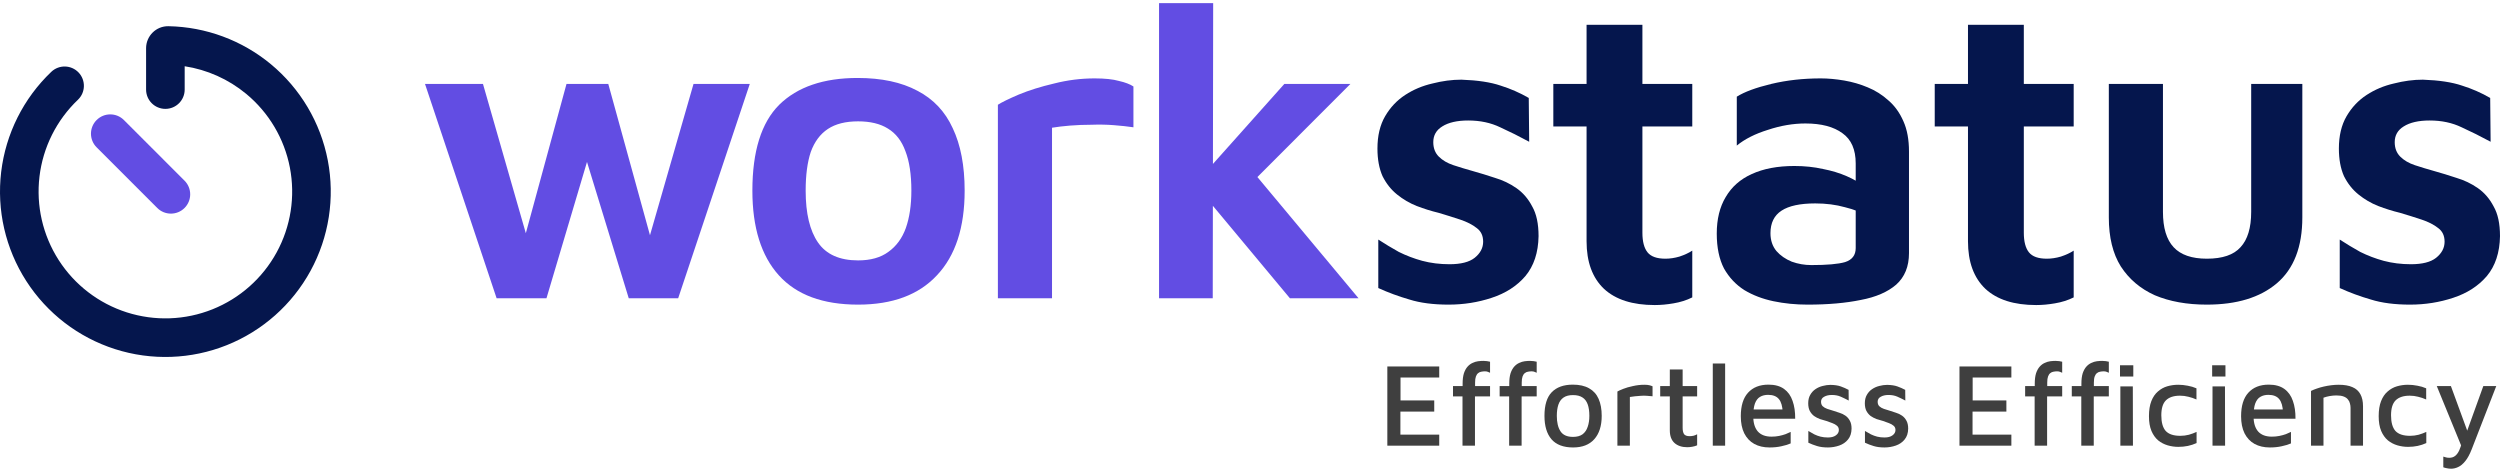
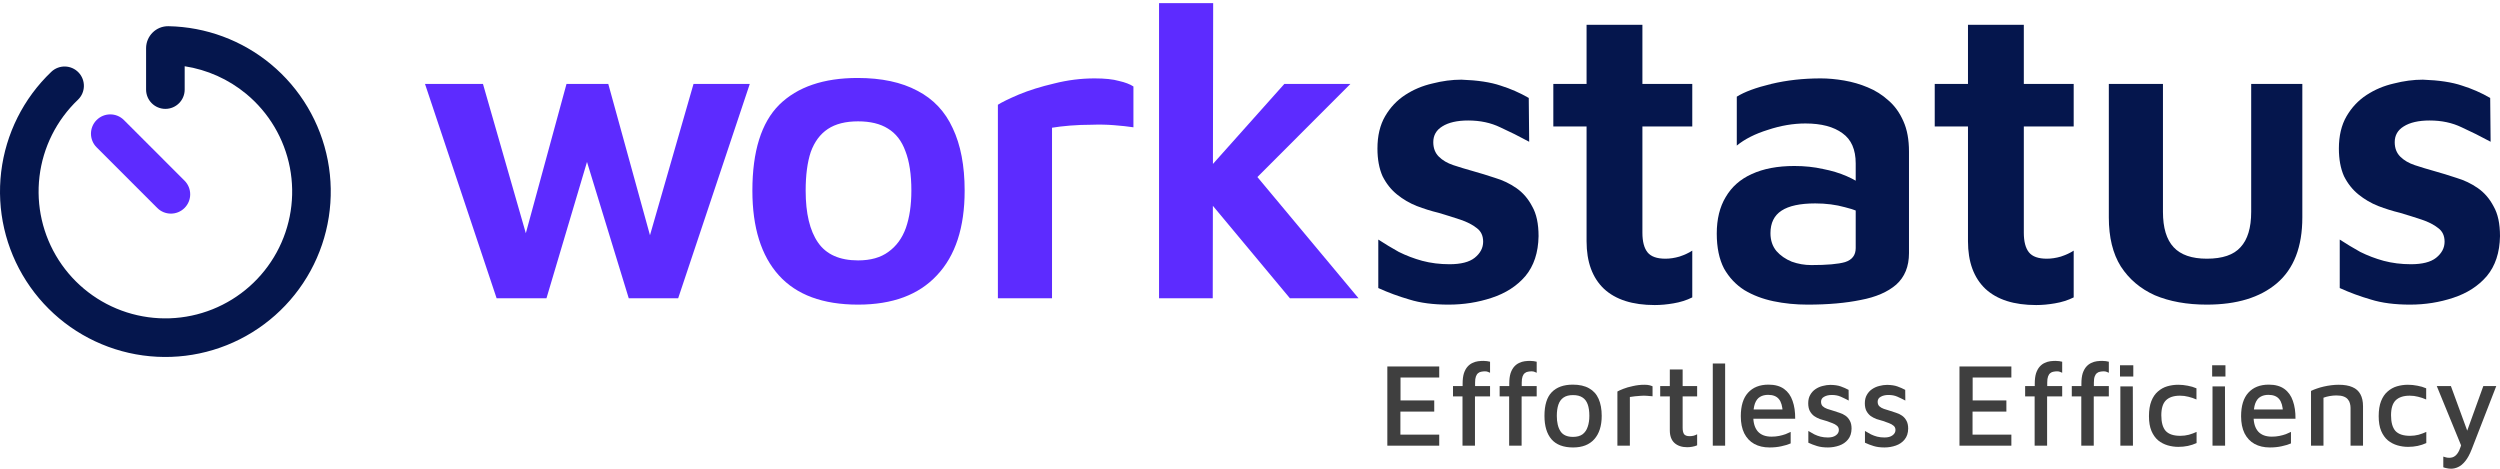
<svg xmlns="http://www.w3.org/2000/svg" width="400" height="75" viewBox="0 0 400 75" fill="none">
  <path fill-rule="evenodd" clip-rule="evenodd" d="M6.318 28.238C5.758 32.92 6.845 37.65 9.393 41.617C11.941 45.584 15.79 48.54 20.281 49.976C24.771 51.413 29.622 51.24 33.999 49.488C38.376 47.737 42.006 44.515 44.266 40.377C46.526 36.239 47.274 31.443 46.382 26.814C45.49 22.184 43.014 18.009 39.379 15.007C36.545 12.667 33.144 11.153 29.549 10.599L29.549 14.333C29.549 16.038 28.166 17.42 26.462 17.42C24.756 17.42 23.374 16.038 23.374 14.333L23.374 7.717C23.374 5.783 24.952 4.155 26.961 4.193C32.933 4.306 38.697 6.436 43.31 10.246C48.052 14.162 51.282 19.607 52.445 25.645C53.608 31.684 52.633 37.94 49.685 43.337C46.737 48.734 42.002 52.936 36.293 55.221C30.584 57.506 24.257 57.731 18.4 55.857C12.543 53.984 7.521 50.129 4.198 44.954C0.874 39.78 -0.544 33.61 0.188 27.504C0.92 21.397 3.755 15.737 8.206 11.494C9.441 10.318 11.395 10.365 12.571 11.599C13.747 12.834 13.7 14.788 12.466 15.964C9.053 19.217 6.879 23.557 6.318 28.238Z" fill="#05164D" />
-   <path fill-rule="evenodd" clip-rule="evenodd" d="M15.459 19.206C16.665 18 18.619 18 19.825 19.206L29.527 28.909C30.733 30.115 30.733 32.07 29.527 33.275C28.322 34.481 26.367 34.481 25.161 33.275L15.459 23.572C14.253 22.366 14.253 20.412 15.459 19.206Z" fill="#624DE3" />
+   <path fill-rule="evenodd" clip-rule="evenodd" d="M15.459 19.206C16.665 18 18.619 18 19.825 19.206L29.527 28.909C30.733 30.115 30.733 32.07 29.527 33.275C28.322 34.481 26.367 34.481 25.161 33.275L15.459 23.572C14.253 22.366 14.253 20.412 15.459 19.206Z" fill="#5D2BFF" />
  <path d="M231.78 48.74C229.325 48.74 227.234 48.467 225.506 47.923C223.778 47.424 222.119 46.812 220.527 46.086V38.33C221.573 39.01 222.664 39.668 223.801 40.303C224.983 40.892 226.233 41.369 227.552 41.731C228.916 42.094 230.371 42.276 231.916 42.276C233.735 42.276 235.076 41.936 235.94 41.255C236.849 40.529 237.304 39.668 237.304 38.67C237.304 37.717 236.963 36.992 236.281 36.492C235.599 35.948 234.713 35.495 233.621 35.132C232.53 34.769 231.371 34.406 230.143 34.043C229.007 33.771 227.847 33.408 226.665 32.955C225.529 32.501 224.483 31.889 223.528 31.117C222.573 30.346 221.801 29.371 221.209 28.192C220.664 26.967 220.391 25.493 220.391 23.769C220.391 21.728 220.8 20.004 221.619 18.598C222.437 17.192 223.505 16.058 224.824 15.196C226.142 14.334 227.597 13.722 229.189 13.359C230.78 12.951 232.326 12.747 233.826 12.747C236.417 12.838 238.509 13.155 240.1 13.699C241.691 14.198 243.192 14.856 244.601 15.672L244.669 22.681C243.078 21.819 241.532 21.048 240.032 20.367C238.532 19.642 236.827 19.279 234.917 19.279C233.144 19.279 231.757 19.596 230.757 20.231C229.802 20.821 229.325 21.66 229.325 22.749C229.325 23.701 229.62 24.472 230.212 25.062C230.803 25.652 231.575 26.105 232.53 26.423C233.485 26.74 234.531 27.058 235.667 27.375C236.804 27.693 237.986 28.056 239.214 28.464C240.441 28.827 241.578 29.371 242.623 30.097C243.669 30.823 244.51 31.798 245.147 33.023C245.829 34.202 246.17 35.789 246.17 37.785C246.124 40.416 245.42 42.548 244.056 44.181C242.692 45.769 240.896 46.925 238.668 47.651C236.486 48.377 234.19 48.74 231.78 48.74Z" fill="#05164D" />
  <path d="M264.763 48.808C261.216 48.808 258.511 47.946 256.647 46.222C254.783 44.453 253.851 41.913 253.851 38.602V20.231H248.532V13.427H253.851V3.97H262.785V13.427H270.764V20.231H262.785V37.241C262.785 38.647 263.058 39.69 263.603 40.371C264.149 41.051 265.103 41.391 266.467 41.391C267.195 41.391 267.945 41.278 268.718 41.051C269.536 40.779 270.218 40.462 270.764 40.099V47.583C269.855 48.036 268.854 48.354 267.763 48.535C266.717 48.717 265.717 48.808 264.763 48.808Z" fill="#05164D" />
  <path d="M289.207 48.74C287.297 48.74 285.479 48.558 283.751 48.195C282.024 47.832 280.478 47.243 279.114 46.426C277.75 45.564 276.659 44.408 275.84 42.956C275.067 41.459 274.681 39.6 274.681 37.377C274.681 35.064 275.158 33.113 276.113 31.526C277.068 29.893 278.455 28.668 280.273 27.852C282.137 26.99 284.41 26.559 287.093 26.559C288.73 26.559 290.253 26.718 291.662 27.035C293.071 27.307 294.344 27.693 295.481 28.192C296.618 28.691 297.55 29.235 298.277 29.825L298.891 34.656C297.936 34.02 296.709 33.522 295.208 33.159C293.753 32.75 292.162 32.546 290.435 32.546C288.025 32.546 286.229 32.932 285.047 33.703C283.865 34.474 283.274 35.676 283.274 37.309C283.274 38.443 283.592 39.395 284.229 40.167C284.865 40.892 285.683 41.459 286.684 41.868C287.684 42.23 288.73 42.412 289.821 42.412C292.321 42.412 294.117 42.253 295.208 41.936C296.345 41.573 296.913 40.824 296.913 39.69V26.151C296.913 23.928 296.209 22.318 294.799 21.32C293.39 20.276 291.412 19.755 288.866 19.755C286.911 19.755 284.911 20.095 282.865 20.776C280.819 21.41 279.159 22.25 277.886 23.293V15.468C279.114 14.697 280.955 14.017 283.41 13.427C285.865 12.838 288.502 12.543 291.321 12.543C292.503 12.543 293.753 12.656 295.072 12.883C296.39 13.11 297.641 13.473 298.823 13.972C300.05 14.47 301.164 15.174 302.164 16.081C303.165 16.943 303.96 18.054 304.551 19.415C305.142 20.73 305.438 22.34 305.438 24.245V40.507C305.438 42.639 304.756 44.317 303.392 45.542C302.028 46.721 300.141 47.538 297.732 47.991C295.322 48.49 292.48 48.74 289.207 48.74Z" fill="#05164D" />
  <path d="M325.788 48.808C322.242 48.808 319.537 47.946 317.673 46.222C315.809 44.453 314.877 41.913 314.877 38.602V20.231H309.557V13.427H314.877V3.97H323.811V13.427H331.79V20.231H323.811V37.241C323.811 38.647 324.083 39.69 324.629 40.371C325.175 41.051 326.129 41.391 327.493 41.391C328.221 41.391 328.971 41.278 329.744 41.051C330.562 40.779 331.244 40.462 331.79 40.099V47.583C330.88 48.036 329.88 48.354 328.789 48.535C327.743 48.717 326.743 48.808 325.788 48.808Z" fill="#05164D" />
  <path d="M353.097 48.74C349.915 48.74 347.141 48.241 344.777 47.243C342.458 46.2 340.64 44.657 339.321 42.616C338.048 40.575 337.412 37.967 337.412 34.791V13.427H346.073V33.907C346.073 36.447 346.641 38.33 347.778 39.554C348.914 40.779 350.688 41.391 353.097 41.391C355.598 41.391 357.394 40.779 358.485 39.554C359.621 38.33 360.19 36.447 360.19 33.907V13.427H368.373V34.791C368.373 39.509 367.009 43.024 364.281 45.338C361.599 47.606 357.871 48.74 353.097 48.74Z" fill="#05164D" />
  <path d="M385.61 48.74C383.155 48.74 381.064 48.467 379.336 47.923C377.608 47.424 375.949 46.812 374.358 46.086V38.33C375.403 39.01 376.494 39.668 377.631 40.303C378.813 40.892 380.063 41.369 381.382 41.731C382.746 42.094 384.201 42.276 385.747 42.276C387.565 42.276 388.906 41.936 389.77 41.255C390.679 40.529 391.134 39.668 391.134 38.67C391.134 37.717 390.793 36.992 390.111 36.492C389.429 35.948 388.543 35.495 387.451 35.132C386.36 34.769 385.201 34.406 383.973 34.043C382.837 33.771 381.677 33.408 380.495 32.955C379.359 32.501 378.313 31.889 377.358 31.117C376.404 30.346 375.631 29.371 375.04 28.192C374.494 26.967 374.221 25.493 374.221 23.769C374.221 21.728 374.63 20.004 375.449 18.598C376.267 17.192 377.336 16.058 378.654 15.196C379.973 14.334 381.427 13.722 383.019 13.359C384.61 12.951 386.156 12.747 387.656 12.747C390.248 12.838 392.339 13.155 393.93 13.699C395.522 14.198 397.022 14.856 398.431 15.672L398.499 22.681C396.908 21.819 395.362 21.048 393.862 20.367C392.362 19.642 390.657 19.279 388.747 19.279C386.974 19.279 385.587 19.596 384.587 20.231C383.632 20.821 383.155 21.66 383.155 22.749C383.155 23.701 383.451 24.472 384.042 25.062C384.633 25.652 385.406 26.105 386.36 26.423C387.315 26.74 388.361 27.058 389.497 27.375C390.634 27.693 391.816 28.056 393.044 28.464C394.271 28.827 395.408 29.371 396.454 30.097C397.499 30.823 398.34 31.798 398.977 33.023C399.659 34.202 400 35.789 400 37.785C399.954 40.416 399.25 42.548 397.886 44.181C396.522 45.769 394.726 46.925 392.498 47.651C390.316 48.377 388.02 48.74 385.61 48.74Z" fill="#05164D" />
-   <path d="M79.457 47.719L68 13.427H77.275L85.459 41.936L82.799 42.208L90.641 13.427H97.325L105.031 41.392H102.917L110.964 13.427H119.966L108.509 47.719H100.598L93.097 23.225L94.597 23.633L87.436 47.719H79.457Z" fill="#624DE3" />
-   <path d="M137.294 48.74C131.657 48.74 127.428 47.175 124.61 44.045C121.791 40.915 120.381 36.402 120.381 30.505C120.381 24.2 121.814 19.619 124.678 16.761C127.588 13.904 131.77 12.475 137.226 12.475C141.045 12.475 144.228 13.155 146.774 14.516C149.32 15.832 151.207 17.827 152.434 20.503C153.707 23.18 154.344 26.514 154.344 30.505C154.344 36.402 152.866 40.915 149.911 44.045C147.001 47.175 142.796 48.74 137.294 48.74ZM137.294 41.664C139.295 41.664 140.909 41.21 142.136 40.303C143.409 39.396 144.341 38.126 144.932 36.493C145.523 34.814 145.819 32.819 145.819 30.505C145.819 27.92 145.501 25.811 144.864 24.178C144.273 22.545 143.341 21.343 142.068 20.572C140.841 19.8 139.249 19.415 137.294 19.415C135.294 19.415 133.68 19.823 132.452 20.64C131.225 21.456 130.315 22.681 129.724 24.314C129.179 25.947 128.906 28.011 128.906 30.505C128.906 34.134 129.565 36.901 130.884 38.806C132.202 40.711 134.339 41.664 137.294 41.664Z" fill="#624DE3" />
-   <path d="M159.662 47.719V16.761C160.298 16.353 161.412 15.809 163.004 15.128C164.64 14.448 166.527 13.858 168.664 13.359C170.801 12.815 172.96 12.543 175.143 12.543C176.779 12.543 178.075 12.679 179.03 12.951C180.03 13.178 180.803 13.473 181.349 13.836V20.367C180.439 20.231 179.394 20.118 178.212 20.027C177.075 19.936 175.893 19.914 174.665 19.959C173.483 19.959 172.324 20.005 171.187 20.095C170.096 20.186 169.141 20.299 168.323 20.436V47.719H159.662Z" fill="#624DE3" />
-   <path d="M192.198 28.328L205.496 13.427H216.067L196.631 32.887L192.198 28.328ZM194.039 47.719H185.446V0.5H194.107L194.039 47.719ZM198.404 24.994L217.363 47.719H206.383L192.266 30.777L198.404 24.994Z" fill="#624DE3" />
+   <path d="M79.457 47.719L68 13.427H77.275L85.459 41.936L82.799 42.208L90.641 13.427H97.325L105.031 41.392H102.917L110.964 13.427H119.966L108.509 47.719H100.598L93.097 23.225L94.597 23.633L87.436 47.719H79.457Z" fill="#5D2BFF" />
+   <path d="M137.294 48.74C131.657 48.74 127.428 47.175 124.61 44.045C121.791 40.915 120.381 36.402 120.381 30.505C120.381 24.2 121.814 19.619 124.678 16.761C127.588 13.904 131.77 12.475 137.226 12.475C141.045 12.475 144.228 13.155 146.774 14.516C149.32 15.832 151.207 17.827 152.434 20.503C153.707 23.18 154.344 26.514 154.344 30.505C154.344 36.402 152.866 40.915 149.911 44.045C147.001 47.175 142.796 48.74 137.294 48.74ZM137.294 41.664C139.295 41.664 140.909 41.21 142.136 40.303C143.409 39.396 144.341 38.126 144.932 36.493C145.523 34.814 145.819 32.819 145.819 30.505C145.819 27.92 145.501 25.811 144.864 24.178C144.273 22.545 143.341 21.343 142.068 20.572C140.841 19.8 139.249 19.415 137.294 19.415C135.294 19.415 133.68 19.823 132.452 20.64C131.225 21.456 130.315 22.681 129.724 24.314C129.179 25.947 128.906 28.011 128.906 30.505C128.906 34.134 129.565 36.901 130.884 38.806C132.202 40.711 134.339 41.664 137.294 41.664Z" fill="#5D2BFF" />
+   <path d="M159.662 47.719V16.761C160.298 16.353 161.412 15.809 163.004 15.128C164.64 14.448 166.527 13.858 168.664 13.359C170.801 12.815 172.96 12.543 175.143 12.543C176.779 12.543 178.075 12.679 179.03 12.951C180.03 13.178 180.803 13.473 181.349 13.836V20.367C180.439 20.231 179.394 20.118 178.212 20.027C177.075 19.936 175.893 19.914 174.665 19.959C173.483 19.959 172.324 20.005 171.187 20.095C170.096 20.186 169.141 20.299 168.323 20.436V47.719H159.662Z" fill="#5D2BFF" />
+   <path d="M192.198 28.328L205.496 13.427H216.067L196.631 32.887L192.198 28.328ZM194.039 47.719H185.446V0.5H194.107L194.039 47.719ZM198.404 24.994L217.363 47.719H206.383L192.266 30.777L198.404 24.994Z" fill="#5D2BFF" />
  <path d="M221.974 71.308V58.635H230.277V60.402H224.083V64.069H229.479V65.855H224.064V69.541H230.277V71.308H221.974Z" fill="#3F3F3F" />
  <path d="M234 71.308V63.423H232.48V61.77H234.019V61.39C234.019 60.718 234.089 60.161 234.228 59.718C234.38 59.274 234.576 58.92 234.817 58.654C235.058 58.388 235.324 58.191 235.615 58.065C235.906 57.925 236.198 57.837 236.489 57.799C236.793 57.761 237.078 57.742 237.344 57.742C237.534 57.742 237.724 57.754 237.914 57.78C238.104 57.805 238.269 57.837 238.408 57.875V59.642C238.294 59.578 238.174 59.528 238.047 59.49C237.933 59.439 237.781 59.414 237.591 59.414C237.401 59.414 237.211 59.433 237.021 59.471C236.831 59.496 236.66 59.572 236.508 59.699C236.356 59.813 236.236 59.99 236.147 60.231C236.058 60.471 236.014 60.801 236.014 61.219V61.77H238.408V63.423H235.995V71.308H234Z" fill="#3F3F3F" />
  <path d="M241.463 71.308V63.423H239.943V61.77H241.482V61.39C241.482 60.718 241.552 60.161 241.691 59.718C241.843 59.274 242.04 58.92 242.28 58.654C242.521 58.388 242.787 58.191 243.078 58.065C243.37 57.925 243.661 57.837 243.952 57.799C244.256 57.761 244.541 57.742 244.807 57.742C244.997 57.742 245.187 57.754 245.377 57.78C245.567 57.805 245.732 57.837 245.871 57.875V59.642C245.757 59.578 245.637 59.528 245.51 59.49C245.396 59.439 245.244 59.414 245.054 59.414C244.864 59.414 244.674 59.433 244.484 59.471C244.294 59.496 244.123 59.572 243.971 59.699C243.819 59.813 243.699 59.99 243.61 60.231C243.522 60.471 243.477 60.801 243.477 61.219V61.77H245.871V63.423H243.458V71.308H241.463Z" fill="#3F3F3F" />
  <path d="M251.694 71.593C250.149 71.593 248.996 71.156 248.236 70.282C247.489 69.408 247.115 68.16 247.115 66.539C247.115 64.816 247.502 63.556 248.274 62.758C249.06 61.947 250.187 61.542 251.656 61.542C252.708 61.542 253.575 61.738 254.259 62.131C254.943 62.511 255.45 63.074 255.779 63.822C256.109 64.569 256.273 65.475 256.273 66.539C256.273 68.147 255.874 69.395 255.076 70.282C254.291 71.156 253.164 71.593 251.694 71.593ZM251.675 69.902C252.321 69.902 252.834 69.762 253.214 69.484C253.594 69.192 253.867 68.793 254.031 68.287C254.209 67.78 254.297 67.197 254.297 66.539C254.297 65.804 254.209 65.19 254.031 64.696C253.854 64.202 253.575 63.834 253.195 63.594C252.815 63.34 252.309 63.214 251.675 63.214C251.042 63.214 250.535 63.347 250.155 63.613C249.775 63.879 249.503 64.259 249.338 64.753C249.174 65.247 249.091 65.842 249.091 66.539C249.091 67.59 249.288 68.413 249.68 69.009C250.073 69.604 250.738 69.902 251.675 69.902Z" fill="#3F3F3F" />
  <path d="M258.784 71.308V62.644C258.948 62.542 259.252 62.403 259.696 62.226C260.139 62.048 260.665 61.896 261.273 61.77C261.881 61.63 262.495 61.561 263.116 61.561C263.432 61.561 263.692 61.586 263.895 61.637C264.097 61.687 264.268 61.744 264.408 61.808V63.404C264.116 63.366 263.812 63.34 263.496 63.328C263.179 63.302 262.862 63.302 262.546 63.328C262.229 63.34 261.919 63.366 261.615 63.404C261.311 63.442 261.032 63.48 260.779 63.518V71.308H258.784Z" fill="#3F3F3F" />
  <path d="M269.964 71.555C269.102 71.555 268.418 71.327 267.912 70.871C267.418 70.415 267.171 69.743 267.171 68.857V63.423H265.632V61.77H267.171V59.11H269.223V61.77H271.541V63.423H269.223V68.458C269.223 68.901 269.299 69.237 269.451 69.465C269.615 69.68 269.913 69.788 270.344 69.788C270.559 69.788 270.774 69.762 270.99 69.712C271.205 69.648 271.389 69.572 271.541 69.484V71.251C271.313 71.352 271.053 71.428 270.762 71.479C270.483 71.529 270.217 71.555 269.964 71.555Z" fill="#3F3F3F" />
  <path d="M276.021 71.308H274.045V58.16H276.021V71.308Z" fill="#3F3F3F" />
  <path d="M283.126 71.593C282.188 71.593 281.371 71.403 280.675 71.023C279.991 70.643 279.459 70.079 279.079 69.332C278.711 68.584 278.528 67.672 278.528 66.596C278.528 64.936 278.914 63.682 279.687 62.834C280.472 61.972 281.561 61.542 282.955 61.542C283.981 61.542 284.81 61.77 285.444 62.226C286.077 62.682 286.533 63.321 286.812 64.145C287.103 64.955 287.242 65.905 287.23 66.995H279.725L279.668 65.513H285.71L285.235 65.988C285.197 65.012 284.994 64.303 284.627 63.86C284.259 63.404 283.683 63.176 282.898 63.176C282.391 63.176 281.96 63.283 281.606 63.499C281.251 63.701 280.979 64.056 280.789 64.563C280.611 65.057 280.523 65.741 280.523 66.615C280.523 67.679 280.77 68.489 281.264 69.047C281.758 69.591 282.486 69.864 283.449 69.864C283.879 69.864 284.278 69.826 284.646 69.75C285.026 69.674 285.374 69.579 285.691 69.465C286.007 69.338 286.28 69.218 286.508 69.104V70.947C286.064 71.137 285.564 71.289 285.007 71.403C284.449 71.529 283.822 71.593 283.126 71.593Z" fill="#3F3F3F" />
  <path d="M292.469 71.593C291.785 71.593 291.202 71.517 290.721 71.365C290.252 71.225 289.79 71.048 289.334 70.833V68.952C289.663 69.154 289.986 69.338 290.303 69.503C290.619 69.655 290.949 69.775 291.291 69.864C291.645 69.952 292.038 69.997 292.469 69.997C293.013 69.997 293.438 69.883 293.742 69.655C294.058 69.427 294.217 69.142 294.217 68.8C294.217 68.508 294.115 68.28 293.913 68.116C293.723 67.951 293.476 67.812 293.172 67.698C292.868 67.584 292.551 67.47 292.222 67.356C291.88 67.267 291.538 67.166 291.196 67.052C290.854 66.925 290.537 66.76 290.246 66.558C289.967 66.342 289.739 66.07 289.562 65.741C289.397 65.411 289.315 65.006 289.315 64.525C289.315 63.993 289.422 63.543 289.638 63.176C289.853 62.796 290.132 62.492 290.474 62.264C290.828 62.023 291.215 61.852 291.633 61.751C292.063 61.637 292.481 61.58 292.887 61.58C293.558 61.592 294.103 61.675 294.521 61.827C294.951 61.979 295.369 62.162 295.775 62.378L295.794 64.088C295.338 63.847 294.907 63.638 294.502 63.461C294.096 63.283 293.628 63.195 293.096 63.195C292.602 63.195 292.19 63.29 291.861 63.48C291.531 63.657 291.367 63.923 291.367 64.278C291.367 64.582 291.455 64.822 291.633 65C291.823 65.177 292.063 65.316 292.355 65.418C292.659 65.519 292.982 65.62 293.324 65.722C293.64 65.823 293.97 65.931 294.312 66.045C294.654 66.146 294.97 66.298 295.262 66.501C295.553 66.703 295.787 66.969 295.965 67.299C296.155 67.628 296.25 68.059 296.25 68.591C296.237 69.3 296.047 69.876 295.68 70.32C295.325 70.763 294.856 71.086 294.274 71.289C293.691 71.491 293.089 71.593 292.469 71.593Z" fill="#3F3F3F" />
  <path d="M301.528 71.593C300.844 71.593 300.261 71.517 299.78 71.365C299.311 71.225 298.849 71.048 298.393 70.833V68.952C298.722 69.154 299.045 69.338 299.362 69.503C299.678 69.655 300.008 69.775 300.35 69.864C300.704 69.952 301.097 69.997 301.528 69.997C302.072 69.997 302.497 69.883 302.801 69.655C303.117 69.427 303.276 69.142 303.276 68.8C303.276 68.508 303.174 68.28 302.972 68.116C302.782 67.951 302.535 67.812 302.231 67.698C301.927 67.584 301.61 67.47 301.281 67.356C300.939 67.267 300.597 67.166 300.255 67.052C299.913 66.925 299.596 66.76 299.305 66.558C299.026 66.342 298.798 66.07 298.621 65.741C298.456 65.411 298.374 65.006 298.374 64.525C298.374 63.993 298.481 63.543 298.697 63.176C298.912 62.796 299.191 62.492 299.533 62.264C299.887 62.023 300.274 61.852 300.692 61.751C301.122 61.637 301.54 61.58 301.946 61.58C302.617 61.592 303.162 61.675 303.58 61.827C304.01 61.979 304.428 62.162 304.834 62.378L304.853 64.088C304.397 63.847 303.966 63.638 303.561 63.461C303.155 63.283 302.687 63.195 302.155 63.195C301.661 63.195 301.249 63.29 300.92 63.48C300.59 63.657 300.426 63.923 300.426 64.278C300.426 64.582 300.514 64.822 300.692 65C300.882 65.177 301.122 65.316 301.414 65.418C301.718 65.519 302.041 65.62 302.383 65.722C302.699 65.823 303.029 65.931 303.371 66.045C303.713 66.146 304.029 66.298 304.321 66.501C304.612 66.703 304.846 66.969 305.024 67.299C305.214 67.628 305.309 68.059 305.309 68.591C305.296 69.3 305.106 69.876 304.739 70.32C304.384 70.763 303.915 71.086 303.333 71.289C302.75 71.491 302.148 71.593 301.528 71.593Z" fill="#3F3F3F" />
  <path d="M313.516 71.308V58.635H321.819V60.402H315.625V64.069H321.021V65.855H315.606V69.541H321.819V71.308H313.516Z" fill="#3F3F3F" />
  <path d="M325.542 71.308V63.423H324.022V61.77H325.561V61.39C325.561 60.718 325.631 60.161 325.77 59.718C325.922 59.274 326.118 58.92 326.359 58.654C326.6 58.388 326.866 58.191 327.157 58.065C327.448 57.925 327.74 57.837 328.031 57.799C328.335 57.761 328.62 57.742 328.886 57.742C329.076 57.742 329.266 57.754 329.456 57.78C329.646 57.805 329.811 57.837 329.95 57.875V59.642C329.836 59.578 329.716 59.528 329.589 59.49C329.475 59.439 329.323 59.414 329.133 59.414C328.943 59.414 328.753 59.433 328.563 59.471C328.373 59.496 328.202 59.572 328.05 59.699C327.898 59.813 327.778 59.99 327.689 60.231C327.6 60.471 327.556 60.801 327.556 61.219V61.77H329.95V63.423H327.537V71.308H325.542Z" fill="#3F3F3F" />
  <path d="M333.006 71.308V63.423H331.486V61.77H333.025V61.39C333.025 60.718 333.094 60.161 333.234 59.718C333.386 59.274 333.582 58.92 333.823 58.654C334.063 58.388 334.329 58.191 334.621 58.065C334.912 57.925 335.203 57.837 335.495 57.799C335.799 57.761 336.084 57.742 336.35 57.742C336.54 57.742 336.73 57.754 336.92 57.78C337.11 57.805 337.274 57.837 337.414 57.875V59.642C337.3 59.578 337.179 59.528 337.053 59.49C336.939 59.439 336.787 59.414 336.597 59.414C336.407 59.414 336.217 59.433 336.027 59.471C335.837 59.496 335.666 59.572 335.514 59.699C335.362 59.813 335.241 59.99 335.153 60.231C335.064 60.471 335.02 60.801 335.02 61.219V61.77H337.414V63.423H335.001V71.308H333.006ZM339.257 71.308V61.827H341.252L341.271 71.308H339.257ZM339.2 60.25V58.445H341.328V60.25H339.2Z" fill="#3F3F3F" />
  <path d="M348.527 71.498C347.945 71.498 347.375 71.415 346.817 71.251C346.26 71.086 345.753 70.82 345.297 70.453C344.854 70.073 344.499 69.572 344.233 68.952C343.967 68.318 343.834 67.533 343.834 66.596C343.834 65.633 343.961 64.829 344.214 64.183C344.468 63.537 344.816 63.024 345.259 62.644C345.703 62.251 346.203 61.972 346.76 61.808C347.33 61.643 347.913 61.561 348.508 61.561C349.015 61.561 349.522 61.611 350.028 61.713C350.535 61.801 351.004 61.941 351.434 62.131V63.917C351.004 63.727 350.573 63.581 350.142 63.48C349.712 63.366 349.262 63.309 348.793 63.309C347.805 63.309 347.058 63.556 346.551 64.05C346.057 64.544 345.81 65.342 345.81 66.444C345.81 67.584 346.045 68.42 346.513 68.952C346.995 69.471 347.774 69.731 348.85 69.731C349.319 69.731 349.775 69.674 350.218 69.56C350.662 69.433 351.073 69.281 351.453 69.104V70.89C351.01 71.092 350.548 71.244 350.066 71.346C349.585 71.447 349.072 71.498 348.527 71.498Z" fill="#3F3F3F" />
  <path d="M354.001 71.308V61.827H355.996L356.015 71.308H354.001ZM353.944 60.25V58.445H356.072V60.25H353.944Z" fill="#3F3F3F" />
  <path d="M363.173 71.593C362.236 71.593 361.419 71.403 360.722 71.023C360.038 70.643 359.507 70.079 359.127 69.332C358.759 68.584 358.575 67.672 358.575 66.596C358.575 64.936 358.962 63.682 359.735 62.834C360.52 61.972 361.609 61.542 363.002 61.542C364.028 61.542 364.858 61.77 365.491 62.226C366.125 62.682 366.581 63.321 366.86 64.145C367.151 64.955 367.29 65.905 367.278 66.995H359.772L359.715 65.513H365.757L365.282 65.988C365.244 65.012 365.042 64.303 364.674 63.86C364.307 63.404 363.731 63.176 362.946 63.176C362.439 63.176 362.008 63.283 361.653 63.499C361.299 63.701 361.026 64.056 360.836 64.563C360.659 65.057 360.571 65.741 360.571 66.615C360.571 67.679 360.818 68.489 361.311 69.047C361.805 69.591 362.534 69.864 363.496 69.864C363.927 69.864 364.326 69.826 364.694 69.75C365.074 69.674 365.422 69.579 365.739 69.465C366.055 69.338 366.328 69.218 366.556 69.104V70.947C366.112 71.137 365.612 71.289 365.054 71.403C364.497 71.529 363.87 71.593 363.173 71.593Z" fill="#3F3F3F" />
  <path d="M369.761 62.549C370.04 62.409 370.35 62.283 370.692 62.169C371.047 62.042 371.421 61.934 371.813 61.846C372.206 61.757 372.605 61.687 373.01 61.637C373.416 61.586 373.808 61.561 374.188 61.561C375.088 61.561 375.822 61.687 376.392 61.941C376.962 62.181 377.387 62.561 377.665 63.081C377.944 63.587 378.083 64.227 378.083 65V71.308H376.088V65.266C376.088 65.025 376.057 64.791 375.993 64.563C375.943 64.322 375.835 64.107 375.67 63.917C375.518 63.714 375.29 63.556 374.986 63.442C374.695 63.328 374.309 63.271 373.827 63.271C373.485 63.271 373.131 63.302 372.763 63.366C372.409 63.429 372.073 63.518 371.756 63.632V71.308H369.761V62.549Z" fill="#3F3F3F" />
  <path d="M385.283 71.498C384.701 71.498 384.131 71.415 383.573 71.251C383.016 71.086 382.509 70.82 382.053 70.453C381.61 70.073 381.255 69.572 380.989 68.952C380.723 68.318 380.59 67.533 380.59 66.596C380.59 65.633 380.717 64.829 380.97 64.183C381.224 63.537 381.572 63.024 382.015 62.644C382.459 62.251 382.959 61.972 383.516 61.808C384.086 61.643 384.669 61.561 385.264 61.561C385.771 61.561 386.278 61.611 386.784 61.713C387.291 61.801 387.76 61.941 388.19 62.131V63.917C387.76 63.727 387.329 63.581 386.898 63.48C386.468 63.366 386.018 63.309 385.549 63.309C384.561 63.309 383.814 63.556 383.307 64.05C382.813 64.544 382.566 65.342 382.566 66.444C382.566 67.584 382.801 68.42 383.269 68.952C383.751 69.471 384.53 69.731 385.606 69.731C386.075 69.731 386.531 69.674 386.974 69.56C387.418 69.433 387.829 69.281 388.209 69.104V70.89C387.766 71.092 387.304 71.244 386.822 71.346C386.341 71.447 385.828 71.498 385.283 71.498Z" fill="#3F3F3F" />
  <path d="M392.182 74.994C391.941 74.994 391.713 74.968 391.498 74.918C391.283 74.88 391.093 74.829 390.928 74.766V73.056C391.08 73.106 391.232 73.151 391.384 73.189C391.536 73.227 391.701 73.246 391.878 73.246C392.258 73.246 392.575 73.144 392.828 72.942C393.081 72.739 393.297 72.448 393.474 72.068C393.651 71.688 393.797 71.232 393.911 70.7L393.949 71.688L389.883 61.77H392.144L394.899 69.294H394.614L397.331 61.77H399.402L395.469 71.897C395.152 72.707 394.81 73.334 394.443 73.778C394.076 74.234 393.696 74.55 393.303 74.728C392.923 74.905 392.549 74.994 392.182 74.994Z" fill="#3F3F3F" />
</svg>
